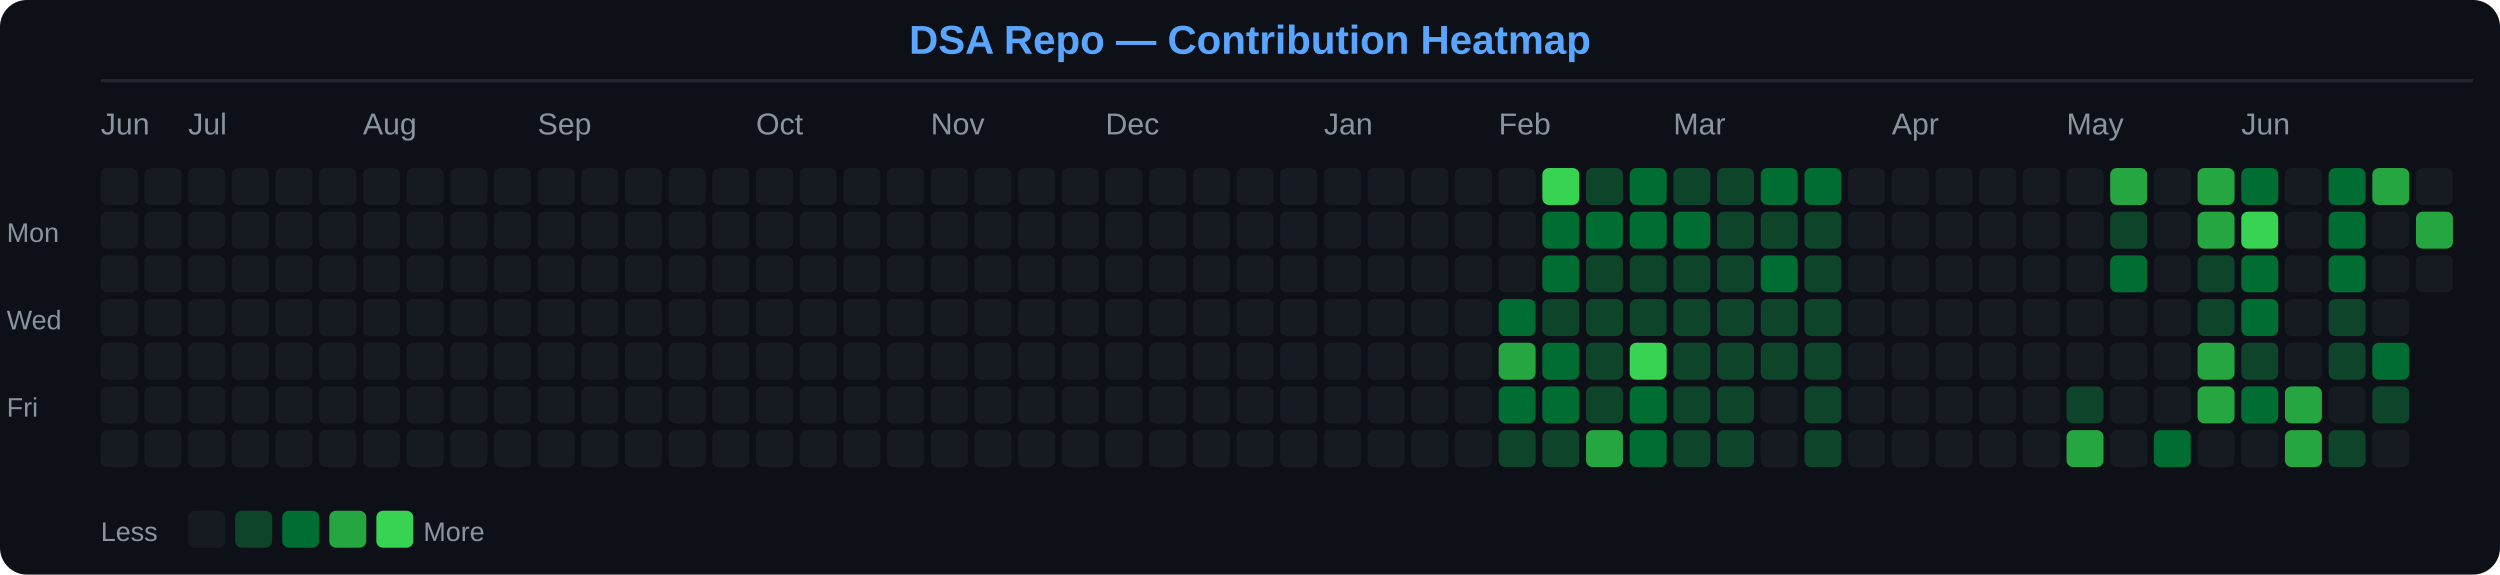
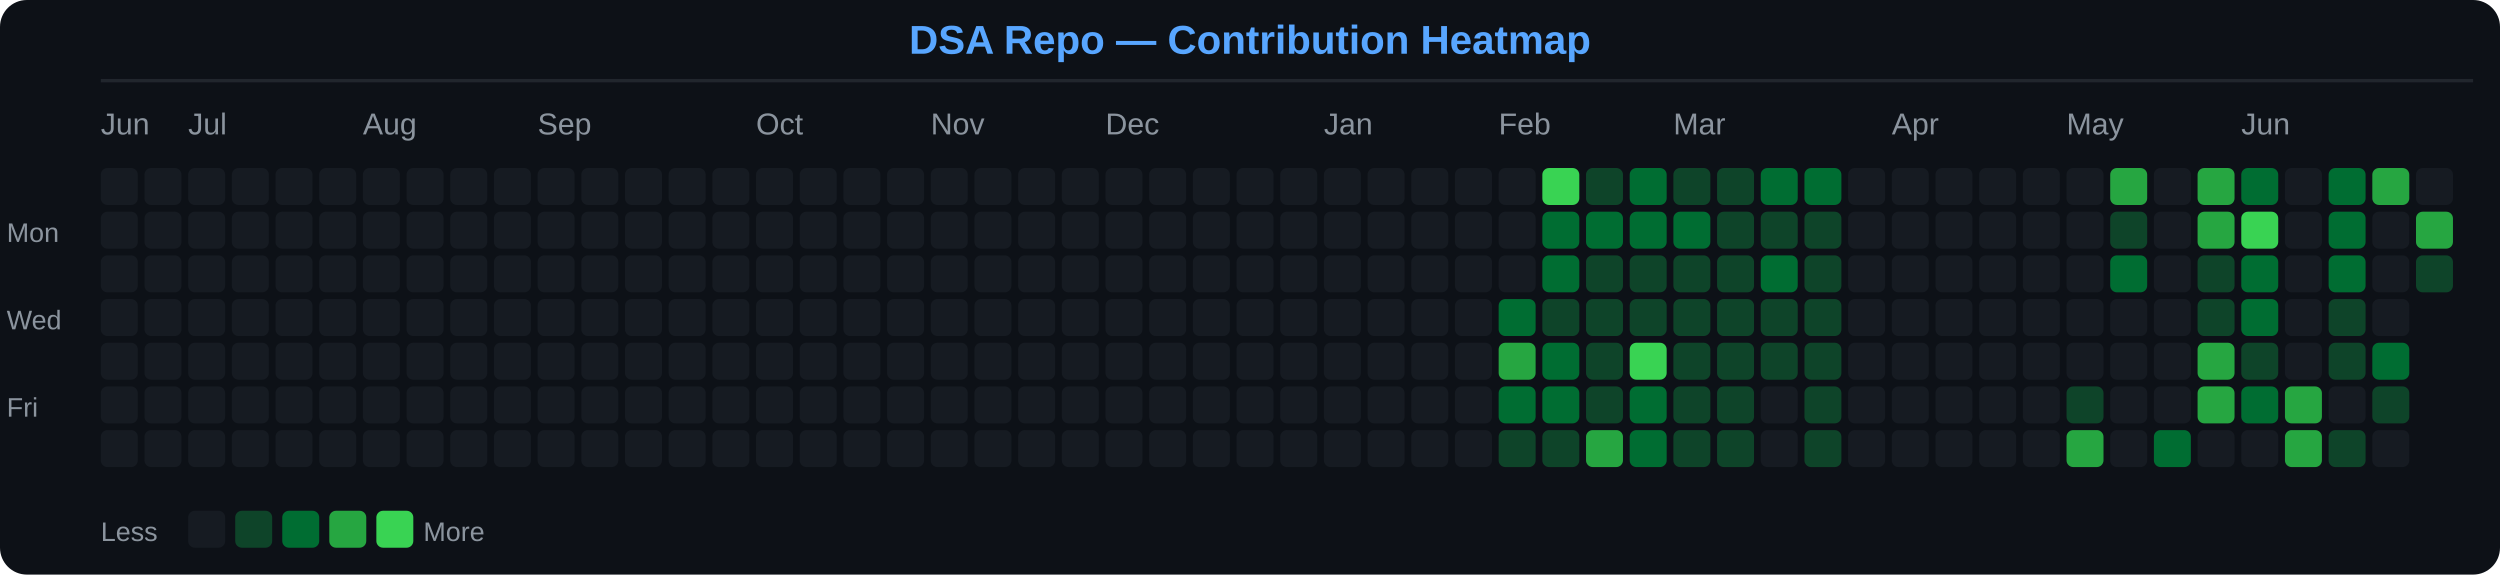
<svg xmlns="http://www.w3.org/2000/svg" width="744" height="171" viewBox="0 0 744 171">
  <rect width="744" height="171" fill="#0d1117" rx="8" />
  <text x="372" y="16" fill="#58a6ff" font-family="Arial,sans-serif" font-size="12" text-anchor="middle" font-weight="bold">DSA Repo — Contribution Heatmap</text>
  <line x1="30" y1="24" x2="736" y2="24" stroke="#21262d" stroke-width="1" />
  <text x="2" y="72" fill="#8b949e" font-family="Arial,sans-serif" font-size="8">Mon</text>
  <text x="2" y="98" fill="#8b949e" font-family="Arial,sans-serif" font-size="8">Wed</text>
  <text x="2" y="124" fill="#8b949e" font-family="Arial,sans-serif" font-size="8">Fri</text>
  <text x="30" y="40" fill="#8b949e" font-family="Arial,sans-serif" font-size="9">Jun</text>
  <rect x="30" y="50" width="11" height="11" rx="2" fill="#161b22" />
  <rect x="30" y="63" width="11" height="11" rx="2" fill="#161b22" />
  <rect x="30" y="76" width="11" height="11" rx="2" fill="#161b22" />
  <rect x="30" y="89" width="11" height="11" rx="2" fill="#161b22" />
  <rect x="30" y="102" width="11" height="11" rx="2" fill="#161b22" />
  <rect x="30" y="115" width="11" height="11" rx="2" fill="#161b22" />
  <rect x="30" y="128" width="11" height="11" rx="2" fill="#161b22" />
  <rect x="43" y="50" width="11" height="11" rx="2" fill="#161b22" />
  <rect x="43" y="63" width="11" height="11" rx="2" fill="#161b22" />
  <rect x="43" y="76" width="11" height="11" rx="2" fill="#161b22" />
  <rect x="43" y="89" width="11" height="11" rx="2" fill="#161b22" />
  <rect x="43" y="102" width="11" height="11" rx="2" fill="#161b22" />
  <rect x="43" y="115" width="11" height="11" rx="2" fill="#161b22" />
  <rect x="43" y="128" width="11" height="11" rx="2" fill="#161b22" />
  <text x="56" y="40" fill="#8b949e" font-family="Arial,sans-serif" font-size="9">Jul</text>
  <rect x="56" y="50" width="11" height="11" rx="2" fill="#161b22" />
  <rect x="56" y="63" width="11" height="11" rx="2" fill="#161b22" />
  <rect x="56" y="76" width="11" height="11" rx="2" fill="#161b22" />
  <rect x="56" y="89" width="11" height="11" rx="2" fill="#161b22" />
  <rect x="56" y="102" width="11" height="11" rx="2" fill="#161b22" />
  <rect x="56" y="115" width="11" height="11" rx="2" fill="#161b22" />
  <rect x="56" y="128" width="11" height="11" rx="2" fill="#161b22" />
  <rect x="69" y="50" width="11" height="11" rx="2" fill="#161b22" />
  <rect x="69" y="63" width="11" height="11" rx="2" fill="#161b22" />
  <rect x="69" y="76" width="11" height="11" rx="2" fill="#161b22" />
  <rect x="69" y="89" width="11" height="11" rx="2" fill="#161b22" />
  <rect x="69" y="102" width="11" height="11" rx="2" fill="#161b22" />
  <rect x="69" y="115" width="11" height="11" rx="2" fill="#161b22" />
  <rect x="69" y="128" width="11" height="11" rx="2" fill="#161b22" />
  <rect x="82" y="50" width="11" height="11" rx="2" fill="#161b22" />
  <rect x="82" y="63" width="11" height="11" rx="2" fill="#161b22" />
  <rect x="82" y="76" width="11" height="11" rx="2" fill="#161b22" />
  <rect x="82" y="89" width="11" height="11" rx="2" fill="#161b22" />
  <rect x="82" y="102" width="11" height="11" rx="2" fill="#161b22" />
  <rect x="82" y="115" width="11" height="11" rx="2" fill="#161b22" />
  <rect x="82" y="128" width="11" height="11" rx="2" fill="#161b22" />
  <rect x="95" y="50" width="11" height="11" rx="2" fill="#161b22" />
  <rect x="95" y="63" width="11" height="11" rx="2" fill="#161b22" />
  <rect x="95" y="76" width="11" height="11" rx="2" fill="#161b22" />
  <rect x="95" y="89" width="11" height="11" rx="2" fill="#161b22" />
  <rect x="95" y="102" width="11" height="11" rx="2" fill="#161b22" />
  <rect x="95" y="115" width="11" height="11" rx="2" fill="#161b22" />
  <rect x="95" y="128" width="11" height="11" rx="2" fill="#161b22" />
  <text x="108" y="40" fill="#8b949e" font-family="Arial,sans-serif" font-size="9">Aug</text>
  <rect x="108" y="50" width="11" height="11" rx="2" fill="#161b22" />
  <rect x="108" y="63" width="11" height="11" rx="2" fill="#161b22" />
  <rect x="108" y="76" width="11" height="11" rx="2" fill="#161b22" />
  <rect x="108" y="89" width="11" height="11" rx="2" fill="#161b22" />
  <rect x="108" y="102" width="11" height="11" rx="2" fill="#161b22" />
  <rect x="108" y="115" width="11" height="11" rx="2" fill="#161b22" />
  <rect x="108" y="128" width="11" height="11" rx="2" fill="#161b22" />
  <rect x="121" y="50" width="11" height="11" rx="2" fill="#161b22" />
  <rect x="121" y="63" width="11" height="11" rx="2" fill="#161b22" />
  <rect x="121" y="76" width="11" height="11" rx="2" fill="#161b22" />
  <rect x="121" y="89" width="11" height="11" rx="2" fill="#161b22" />
  <rect x="121" y="102" width="11" height="11" rx="2" fill="#161b22" />
  <rect x="121" y="115" width="11" height="11" rx="2" fill="#161b22" />
  <rect x="121" y="128" width="11" height="11" rx="2" fill="#161b22" />
  <rect x="134" y="50" width="11" height="11" rx="2" fill="#161b22" />
  <rect x="134" y="63" width="11" height="11" rx="2" fill="#161b22" />
  <rect x="134" y="76" width="11" height="11" rx="2" fill="#161b22" />
  <rect x="134" y="89" width="11" height="11" rx="2" fill="#161b22" />
  <rect x="134" y="102" width="11" height="11" rx="2" fill="#161b22" />
  <rect x="134" y="115" width="11" height="11" rx="2" fill="#161b22" />
  <rect x="134" y="128" width="11" height="11" rx="2" fill="#161b22" />
  <rect x="147" y="50" width="11" height="11" rx="2" fill="#161b22" />
  <rect x="147" y="63" width="11" height="11" rx="2" fill="#161b22" />
  <rect x="147" y="76" width="11" height="11" rx="2" fill="#161b22" />
  <rect x="147" y="89" width="11" height="11" rx="2" fill="#161b22" />
  <rect x="147" y="102" width="11" height="11" rx="2" fill="#161b22" />
  <rect x="147" y="115" width="11" height="11" rx="2" fill="#161b22" />
  <rect x="147" y="128" width="11" height="11" rx="2" fill="#161b22" />
  <text x="160" y="40" fill="#8b949e" font-family="Arial,sans-serif" font-size="9">Sep</text>
  <rect x="160" y="50" width="11" height="11" rx="2" fill="#161b22" />
  <rect x="160" y="63" width="11" height="11" rx="2" fill="#161b22" />
  <rect x="160" y="76" width="11" height="11" rx="2" fill="#161b22" />
  <rect x="160" y="89" width="11" height="11" rx="2" fill="#161b22" />
  <rect x="160" y="102" width="11" height="11" rx="2" fill="#161b22" />
  <rect x="160" y="115" width="11" height="11" rx="2" fill="#161b22" />
  <rect x="160" y="128" width="11" height="11" rx="2" fill="#161b22" />
  <rect x="173" y="50" width="11" height="11" rx="2" fill="#161b22" />
  <rect x="173" y="63" width="11" height="11" rx="2" fill="#161b22" />
  <rect x="173" y="76" width="11" height="11" rx="2" fill="#161b22" />
  <rect x="173" y="89" width="11" height="11" rx="2" fill="#161b22" />
  <rect x="173" y="102" width="11" height="11" rx="2" fill="#161b22" />
  <rect x="173" y="115" width="11" height="11" rx="2" fill="#161b22" />
  <rect x="173" y="128" width="11" height="11" rx="2" fill="#161b22" />
  <rect x="186" y="50" width="11" height="11" rx="2" fill="#161b22" />
  <rect x="186" y="63" width="11" height="11" rx="2" fill="#161b22" />
  <rect x="186" y="76" width="11" height="11" rx="2" fill="#161b22" />
  <rect x="186" y="89" width="11" height="11" rx="2" fill="#161b22" />
  <rect x="186" y="102" width="11" height="11" rx="2" fill="#161b22" />
  <rect x="186" y="115" width="11" height="11" rx="2" fill="#161b22" />
  <rect x="186" y="128" width="11" height="11" rx="2" fill="#161b22" />
  <rect x="199" y="50" width="11" height="11" rx="2" fill="#161b22" />
  <rect x="199" y="63" width="11" height="11" rx="2" fill="#161b22" />
  <rect x="199" y="76" width="11" height="11" rx="2" fill="#161b22" />
  <rect x="199" y="89" width="11" height="11" rx="2" fill="#161b22" />
  <rect x="199" y="102" width="11" height="11" rx="2" fill="#161b22" />
  <rect x="199" y="115" width="11" height="11" rx="2" fill="#161b22" />
  <rect x="199" y="128" width="11" height="11" rx="2" fill="#161b22" />
  <rect x="212" y="50" width="11" height="11" rx="2" fill="#161b22" />
  <rect x="212" y="63" width="11" height="11" rx="2" fill="#161b22" />
  <rect x="212" y="76" width="11" height="11" rx="2" fill="#161b22" />
  <rect x="212" y="89" width="11" height="11" rx="2" fill="#161b22" />
  <rect x="212" y="102" width="11" height="11" rx="2" fill="#161b22" />
  <rect x="212" y="115" width="11" height="11" rx="2" fill="#161b22" />
  <rect x="212" y="128" width="11" height="11" rx="2" fill="#161b22" />
  <text x="225" y="40" fill="#8b949e" font-family="Arial,sans-serif" font-size="9">Oct</text>
  <rect x="225" y="50" width="11" height="11" rx="2" fill="#161b22" />
  <rect x="225" y="63" width="11" height="11" rx="2" fill="#161b22" />
  <rect x="225" y="76" width="11" height="11" rx="2" fill="#161b22" />
  <rect x="225" y="89" width="11" height="11" rx="2" fill="#161b22" />
  <rect x="225" y="102" width="11" height="11" rx="2" fill="#161b22" />
  <rect x="225" y="115" width="11" height="11" rx="2" fill="#161b22" />
  <rect x="225" y="128" width="11" height="11" rx="2" fill="#161b22" />
  <rect x="238" y="50" width="11" height="11" rx="2" fill="#161b22" />
  <rect x="238" y="63" width="11" height="11" rx="2" fill="#161b22" />
  <rect x="238" y="76" width="11" height="11" rx="2" fill="#161b22" />
  <rect x="238" y="89" width="11" height="11" rx="2" fill="#161b22" />
  <rect x="238" y="102" width="11" height="11" rx="2" fill="#161b22" />
  <rect x="238" y="115" width="11" height="11" rx="2" fill="#161b22" />
  <rect x="238" y="128" width="11" height="11" rx="2" fill="#161b22" />
  <rect x="251" y="50" width="11" height="11" rx="2" fill="#161b22" />
  <rect x="251" y="63" width="11" height="11" rx="2" fill="#161b22" />
  <rect x="251" y="76" width="11" height="11" rx="2" fill="#161b22" />
  <rect x="251" y="89" width="11" height="11" rx="2" fill="#161b22" />
  <rect x="251" y="102" width="11" height="11" rx="2" fill="#161b22" />
  <rect x="251" y="115" width="11" height="11" rx="2" fill="#161b22" />
  <rect x="251" y="128" width="11" height="11" rx="2" fill="#161b22" />
  <rect x="264" y="50" width="11" height="11" rx="2" fill="#161b22" />
  <rect x="264" y="63" width="11" height="11" rx="2" fill="#161b22" />
  <rect x="264" y="76" width="11" height="11" rx="2" fill="#161b22" />
  <rect x="264" y="89" width="11" height="11" rx="2" fill="#161b22" />
  <rect x="264" y="102" width="11" height="11" rx="2" fill="#161b22" />
  <rect x="264" y="115" width="11" height="11" rx="2" fill="#161b22" />
  <rect x="264" y="128" width="11" height="11" rx="2" fill="#161b22" />
  <text x="277" y="40" fill="#8b949e" font-family="Arial,sans-serif" font-size="9">Nov</text>
  <rect x="277" y="50" width="11" height="11" rx="2" fill="#161b22" />
  <rect x="277" y="63" width="11" height="11" rx="2" fill="#161b22" />
  <rect x="277" y="76" width="11" height="11" rx="2" fill="#161b22" />
  <rect x="277" y="89" width="11" height="11" rx="2" fill="#161b22" />
  <rect x="277" y="102" width="11" height="11" rx="2" fill="#161b22" />
  <rect x="277" y="115" width="11" height="11" rx="2" fill="#161b22" />
  <rect x="277" y="128" width="11" height="11" rx="2" fill="#161b22" />
  <rect x="290" y="50" width="11" height="11" rx="2" fill="#161b22" />
  <rect x="290" y="63" width="11" height="11" rx="2" fill="#161b22" />
  <rect x="290" y="76" width="11" height="11" rx="2" fill="#161b22" />
  <rect x="290" y="89" width="11" height="11" rx="2" fill="#161b22" />
  <rect x="290" y="102" width="11" height="11" rx="2" fill="#161b22" />
  <rect x="290" y="115" width="11" height="11" rx="2" fill="#161b22" />
  <rect x="290" y="128" width="11" height="11" rx="2" fill="#161b22" />
  <rect x="303" y="50" width="11" height="11" rx="2" fill="#161b22" />
  <rect x="303" y="63" width="11" height="11" rx="2" fill="#161b22" />
  <rect x="303" y="76" width="11" height="11" rx="2" fill="#161b22" />
  <rect x="303" y="89" width="11" height="11" rx="2" fill="#161b22" />
  <rect x="303" y="102" width="11" height="11" rx="2" fill="#161b22" />
  <rect x="303" y="115" width="11" height="11" rx="2" fill="#161b22" />
  <rect x="303" y="128" width="11" height="11" rx="2" fill="#161b22" />
  <rect x="316" y="50" width="11" height="11" rx="2" fill="#161b22" />
  <rect x="316" y="63" width="11" height="11" rx="2" fill="#161b22" />
  <rect x="316" y="76" width="11" height="11" rx="2" fill="#161b22" />
  <rect x="316" y="89" width="11" height="11" rx="2" fill="#161b22" />
  <rect x="316" y="102" width="11" height="11" rx="2" fill="#161b22" />
  <rect x="316" y="115" width="11" height="11" rx="2" fill="#161b22" />
  <rect x="316" y="128" width="11" height="11" rx="2" fill="#161b22" />
  <text x="329" y="40" fill="#8b949e" font-family="Arial,sans-serif" font-size="9">Dec</text>
  <rect x="329" y="50" width="11" height="11" rx="2" fill="#161b22" />
  <rect x="329" y="63" width="11" height="11" rx="2" fill="#161b22" />
  <rect x="329" y="76" width="11" height="11" rx="2" fill="#161b22" />
  <rect x="329" y="89" width="11" height="11" rx="2" fill="#161b22" />
  <rect x="329" y="102" width="11" height="11" rx="2" fill="#161b22" />
  <rect x="329" y="115" width="11" height="11" rx="2" fill="#161b22" />
  <rect x="329" y="128" width="11" height="11" rx="2" fill="#161b22" />
  <rect x="342" y="50" width="11" height="11" rx="2" fill="#161b22" />
  <rect x="342" y="63" width="11" height="11" rx="2" fill="#161b22" />
  <rect x="342" y="76" width="11" height="11" rx="2" fill="#161b22" />
  <rect x="342" y="89" width="11" height="11" rx="2" fill="#161b22" />
  <rect x="342" y="102" width="11" height="11" rx="2" fill="#161b22" />
  <rect x="342" y="115" width="11" height="11" rx="2" fill="#161b22" />
  <rect x="342" y="128" width="11" height="11" rx="2" fill="#161b22" />
  <rect x="355" y="50" width="11" height="11" rx="2" fill="#161b22" />
  <rect x="355" y="63" width="11" height="11" rx="2" fill="#161b22" />
  <rect x="355" y="76" width="11" height="11" rx="2" fill="#161b22" />
  <rect x="355" y="89" width="11" height="11" rx="2" fill="#161b22" />
  <rect x="355" y="102" width="11" height="11" rx="2" fill="#161b22" />
  <rect x="355" y="115" width="11" height="11" rx="2" fill="#161b22" />
  <rect x="355" y="128" width="11" height="11" rx="2" fill="#161b22" />
  <rect x="368" y="50" width="11" height="11" rx="2" fill="#161b22" />
  <rect x="368" y="63" width="11" height="11" rx="2" fill="#161b22" />
  <rect x="368" y="76" width="11" height="11" rx="2" fill="#161b22" />
  <rect x="368" y="89" width="11" height="11" rx="2" fill="#161b22" />
  <rect x="368" y="102" width="11" height="11" rx="2" fill="#161b22" />
  <rect x="368" y="115" width="11" height="11" rx="2" fill="#161b22" />
  <rect x="368" y="128" width="11" height="11" rx="2" fill="#161b22" />
  <rect x="381" y="50" width="11" height="11" rx="2" fill="#161b22" />
  <rect x="381" y="63" width="11" height="11" rx="2" fill="#161b22" />
  <rect x="381" y="76" width="11" height="11" rx="2" fill="#161b22" />
  <rect x="381" y="89" width="11" height="11" rx="2" fill="#161b22" />
  <rect x="381" y="102" width="11" height="11" rx="2" fill="#161b22" />
  <rect x="381" y="115" width="11" height="11" rx="2" fill="#161b22" />
  <rect x="381" y="128" width="11" height="11" rx="2" fill="#161b22" />
  <text x="394" y="40" fill="#8b949e" font-family="Arial,sans-serif" font-size="9">Jan</text>
  <rect x="394" y="50" width="11" height="11" rx="2" fill="#161b22" />
  <rect x="394" y="63" width="11" height="11" rx="2" fill="#161b22" />
  <rect x="394" y="76" width="11" height="11" rx="2" fill="#161b22" />
  <rect x="394" y="89" width="11" height="11" rx="2" fill="#161b22" />
  <rect x="394" y="102" width="11" height="11" rx="2" fill="#161b22" />
  <rect x="394" y="115" width="11" height="11" rx="2" fill="#161b22" />
  <rect x="394" y="128" width="11" height="11" rx="2" fill="#161b22" />
  <rect x="407" y="50" width="11" height="11" rx="2" fill="#161b22" />
  <rect x="407" y="63" width="11" height="11" rx="2" fill="#161b22" />
  <rect x="407" y="76" width="11" height="11" rx="2" fill="#161b22" />
  <rect x="407" y="89" width="11" height="11" rx="2" fill="#161b22" />
  <rect x="407" y="102" width="11" height="11" rx="2" fill="#161b22" />
  <rect x="407" y="115" width="11" height="11" rx="2" fill="#161b22" />
  <rect x="407" y="128" width="11" height="11" rx="2" fill="#161b22" />
  <rect x="420" y="50" width="11" height="11" rx="2" fill="#161b22" />
  <rect x="420" y="63" width="11" height="11" rx="2" fill="#161b22" />
  <rect x="420" y="76" width="11" height="11" rx="2" fill="#161b22" />
  <rect x="420" y="89" width="11" height="11" rx="2" fill="#161b22" />
  <rect x="420" y="102" width="11" height="11" rx="2" fill="#161b22" />
  <rect x="420" y="115" width="11" height="11" rx="2" fill="#161b22" />
  <rect x="420" y="128" width="11" height="11" rx="2" fill="#161b22" />
  <rect x="433" y="50" width="11" height="11" rx="2" fill="#161b22" />
  <rect x="433" y="63" width="11" height="11" rx="2" fill="#161b22" />
  <rect x="433" y="76" width="11" height="11" rx="2" fill="#161b22" />
  <rect x="433" y="89" width="11" height="11" rx="2" fill="#161b22" />
  <rect x="433" y="102" width="11" height="11" rx="2" fill="#161b22" />
  <rect x="433" y="115" width="11" height="11" rx="2" fill="#161b22" />
  <rect x="433" y="128" width="11" height="11" rx="2" fill="#161b22" />
  <text x="446" y="40" fill="#8b949e" font-family="Arial,sans-serif" font-size="9">Feb</text>
  <rect x="446" y="50" width="11" height="11" rx="2" fill="#161b22" />
  <rect x="446" y="63" width="11" height="11" rx="2" fill="#161b22" />
  <rect x="446" y="76" width="11" height="11" rx="2" fill="#161b22" />
  <rect x="446" y="89" width="11" height="11" rx="2" fill="#006d32" />
  <rect x="446" y="102" width="11" height="11" rx="2" fill="#26a641" />
  <rect x="446" y="115" width="11" height="11" rx="2" fill="#006d32" />
  <rect x="446" y="128" width="11" height="11" rx="2" fill="#0e4429" />
  <rect x="459" y="50" width="11" height="11" rx="2" fill="#39d353" />
  <rect x="459" y="63" width="11" height="11" rx="2" fill="#006d32" />
  <rect x="459" y="76" width="11" height="11" rx="2" fill="#006d32" />
  <rect x="459" y="89" width="11" height="11" rx="2" fill="#0e4429" />
  <rect x="459" y="102" width="11" height="11" rx="2" fill="#006d32" />
  <rect x="459" y="115" width="11" height="11" rx="2" fill="#006d32" />
  <rect x="459" y="128" width="11" height="11" rx="2" fill="#0e4429" />
  <rect x="472" y="50" width="11" height="11" rx="2" fill="#0e4429" />
  <rect x="472" y="63" width="11" height="11" rx="2" fill="#006d32" />
  <rect x="472" y="76" width="11" height="11" rx="2" fill="#0e4429" />
  <rect x="472" y="89" width="11" height="11" rx="2" fill="#0e4429" />
  <rect x="472" y="102" width="11" height="11" rx="2" fill="#0e4429" />
  <rect x="472" y="115" width="11" height="11" rx="2" fill="#0e4429" />
  <rect x="472" y="128" width="11" height="11" rx="2" fill="#26a641" />
  <rect x="485" y="50" width="11" height="11" rx="2" fill="#006d32" />
  <rect x="485" y="63" width="11" height="11" rx="2" fill="#006d32" />
  <rect x="485" y="76" width="11" height="11" rx="2" fill="#0e4429" />
  <rect x="485" y="89" width="11" height="11" rx="2" fill="#0e4429" />
  <rect x="485" y="102" width="11" height="11" rx="2" fill="#39d353" />
  <rect x="485" y="115" width="11" height="11" rx="2" fill="#006d32" />
  <rect x="485" y="128" width="11" height="11" rx="2" fill="#006d32" />
  <text x="498" y="40" fill="#8b949e" font-family="Arial,sans-serif" font-size="9">Mar</text>
  <rect x="498" y="50" width="11" height="11" rx="2" fill="#0e4429" />
  <rect x="498" y="63" width="11" height="11" rx="2" fill="#006d32" />
  <rect x="498" y="76" width="11" height="11" rx="2" fill="#0e4429" />
  <rect x="498" y="89" width="11" height="11" rx="2" fill="#0e4429" />
  <rect x="498" y="102" width="11" height="11" rx="2" fill="#0e4429" />
  <rect x="498" y="115" width="11" height="11" rx="2" fill="#0e4429" />
  <rect x="498" y="128" width="11" height="11" rx="2" fill="#0e4429" />
  <rect x="511" y="50" width="11" height="11" rx="2" fill="#0e4429" />
  <rect x="511" y="63" width="11" height="11" rx="2" fill="#0e4429" />
  <rect x="511" y="76" width="11" height="11" rx="2" fill="#0e4429" />
  <rect x="511" y="89" width="11" height="11" rx="2" fill="#0e4429" />
  <rect x="511" y="102" width="11" height="11" rx="2" fill="#0e4429" />
  <rect x="511" y="115" width="11" height="11" rx="2" fill="#0e4429" />
  <rect x="511" y="128" width="11" height="11" rx="2" fill="#0e4429" />
  <rect x="524" y="50" width="11" height="11" rx="2" fill="#006d32" />
  <rect x="524" y="63" width="11" height="11" rx="2" fill="#0e4429" />
  <rect x="524" y="76" width="11" height="11" rx="2" fill="#006d32" />
  <rect x="524" y="89" width="11" height="11" rx="2" fill="#0e4429" />
  <rect x="524" y="102" width="11" height="11" rx="2" fill="#0e4429" />
  <rect x="524" y="115" width="11" height="11" rx="2" fill="#161b22" />
  <rect x="524" y="128" width="11" height="11" rx="2" fill="#161b22" />
  <rect x="537" y="50" width="11" height="11" rx="2" fill="#006d32" />
  <rect x="537" y="63" width="11" height="11" rx="2" fill="#0e4429" />
  <rect x="537" y="76" width="11" height="11" rx="2" fill="#0e4429" />
  <rect x="537" y="89" width="11" height="11" rx="2" fill="#0e4429" />
  <rect x="537" y="102" width="11" height="11" rx="2" fill="#0e4429" />
  <rect x="537" y="115" width="11" height="11" rx="2" fill="#0e4429" />
  <rect x="537" y="128" width="11" height="11" rx="2" fill="#0e4429" />
  <rect x="550" y="50" width="11" height="11" rx="2" fill="#161b22" />
  <rect x="550" y="63" width="11" height="11" rx="2" fill="#161b22" />
  <rect x="550" y="76" width="11" height="11" rx="2" fill="#161b22" />
  <rect x="550" y="89" width="11" height="11" rx="2" fill="#161b22" />
  <rect x="550" y="102" width="11" height="11" rx="2" fill="#161b22" />
  <rect x="550" y="115" width="11" height="11" rx="2" fill="#161b22" />
  <rect x="550" y="128" width="11" height="11" rx="2" fill="#161b22" />
  <text x="563" y="40" fill="#8b949e" font-family="Arial,sans-serif" font-size="9">Apr</text>
  <rect x="563" y="50" width="11" height="11" rx="2" fill="#161b22" />
  <rect x="563" y="63" width="11" height="11" rx="2" fill="#161b22" />
  <rect x="563" y="76" width="11" height="11" rx="2" fill="#161b22" />
  <rect x="563" y="89" width="11" height="11" rx="2" fill="#161b22" />
  <rect x="563" y="102" width="11" height="11" rx="2" fill="#161b22" />
  <rect x="563" y="115" width="11" height="11" rx="2" fill="#161b22" />
  <rect x="563" y="128" width="11" height="11" rx="2" fill="#161b22" />
  <rect x="576" y="50" width="11" height="11" rx="2" fill="#161b22" />
  <rect x="576" y="63" width="11" height="11" rx="2" fill="#161b22" />
  <rect x="576" y="76" width="11" height="11" rx="2" fill="#161b22" />
  <rect x="576" y="89" width="11" height="11" rx="2" fill="#161b22" />
  <rect x="576" y="102" width="11" height="11" rx="2" fill="#161b22" />
  <rect x="576" y="115" width="11" height="11" rx="2" fill="#161b22" />
  <rect x="576" y="128" width="11" height="11" rx="2" fill="#161b22" />
  <rect x="589" y="50" width="11" height="11" rx="2" fill="#161b22" />
  <rect x="589" y="63" width="11" height="11" rx="2" fill="#161b22" />
  <rect x="589" y="76" width="11" height="11" rx="2" fill="#161b22" />
  <rect x="589" y="89" width="11" height="11" rx="2" fill="#161b22" />
  <rect x="589" y="102" width="11" height="11" rx="2" fill="#161b22" />
  <rect x="589" y="115" width="11" height="11" rx="2" fill="#161b22" />
  <rect x="589" y="128" width="11" height="11" rx="2" fill="#161b22" />
  <rect x="602" y="50" width="11" height="11" rx="2" fill="#161b22" />
  <rect x="602" y="63" width="11" height="11" rx="2" fill="#161b22" />
  <rect x="602" y="76" width="11" height="11" rx="2" fill="#161b22" />
  <rect x="602" y="89" width="11" height="11" rx="2" fill="#161b22" />
  <rect x="602" y="102" width="11" height="11" rx="2" fill="#161b22" />
  <rect x="602" y="115" width="11" height="11" rx="2" fill="#161b22" />
  <rect x="602" y="128" width="11" height="11" rx="2" fill="#161b22" />
  <text x="615" y="40" fill="#8b949e" font-family="Arial,sans-serif" font-size="9">May</text>
  <rect x="615" y="50" width="11" height="11" rx="2" fill="#161b22" />
  <rect x="615" y="63" width="11" height="11" rx="2" fill="#161b22" />
  <rect x="615" y="76" width="11" height="11" rx="2" fill="#161b22" />
  <rect x="615" y="89" width="11" height="11" rx="2" fill="#161b22" />
  <rect x="615" y="102" width="11" height="11" rx="2" fill="#161b22" />
  <rect x="615" y="115" width="11" height="11" rx="2" fill="#0e4429" />
  <rect x="615" y="128" width="11" height="11" rx="2" fill="#26a641" />
  <rect x="628" y="50" width="11" height="11" rx="2" fill="#26a641" />
  <rect x="628" y="63" width="11" height="11" rx="2" fill="#0e4429" />
  <rect x="628" y="76" width="11" height="11" rx="2" fill="#006d32" />
  <rect x="628" y="89" width="11" height="11" rx="2" fill="#161b22" />
  <rect x="628" y="102" width="11" height="11" rx="2" fill="#161b22" />
  <rect x="628" y="115" width="11" height="11" rx="2" fill="#161b22" />
  <rect x="628" y="128" width="11" height="11" rx="2" fill="#161b22" />
  <rect x="641" y="50" width="11" height="11" rx="2" fill="#161b22" />
  <rect x="641" y="63" width="11" height="11" rx="2" fill="#161b22" />
  <rect x="641" y="76" width="11" height="11" rx="2" fill="#161b22" />
  <rect x="641" y="89" width="11" height="11" rx="2" fill="#161b22" />
  <rect x="641" y="102" width="11" height="11" rx="2" fill="#161b22" />
  <rect x="641" y="115" width="11" height="11" rx="2" fill="#161b22" />
  <rect x="641" y="128" width="11" height="11" rx="2" fill="#006d32" />
  <rect x="654" y="50" width="11" height="11" rx="2" fill="#26a641" />
  <rect x="654" y="63" width="11" height="11" rx="2" fill="#26a641" />
  <rect x="654" y="76" width="11" height="11" rx="2" fill="#0e4429" />
  <rect x="654" y="89" width="11" height="11" rx="2" fill="#0e4429" />
  <rect x="654" y="102" width="11" height="11" rx="2" fill="#26a641" />
  <rect x="654" y="115" width="11" height="11" rx="2" fill="#26a641" />
  <rect x="654" y="128" width="11" height="11" rx="2" fill="#161b22" />
  <text x="667" y="40" fill="#8b949e" font-family="Arial,sans-serif" font-size="9">Jun</text>
  <rect x="667" y="50" width="11" height="11" rx="2" fill="#006d32" />
  <rect x="667" y="63" width="11" height="11" rx="2" fill="#39d353" />
  <rect x="667" y="76" width="11" height="11" rx="2" fill="#006d32" />
  <rect x="667" y="89" width="11" height="11" rx="2" fill="#006d32" />
  <rect x="667" y="102" width="11" height="11" rx="2" fill="#0e4429" />
  <rect x="667" y="115" width="11" height="11" rx="2" fill="#006d32" />
  <rect x="667" y="128" width="11" height="11" rx="2" fill="#161b22" />
  <rect x="680" y="50" width="11" height="11" rx="2" fill="#161b22" />
  <rect x="680" y="63" width="11" height="11" rx="2" fill="#161b22" />
  <rect x="680" y="76" width="11" height="11" rx="2" fill="#161b22" />
  <rect x="680" y="89" width="11" height="11" rx="2" fill="#161b22" />
  <rect x="680" y="102" width="11" height="11" rx="2" fill="#161b22" />
  <rect x="680" y="115" width="11" height="11" rx="2" fill="#26a641" />
  <rect x="680" y="128" width="11" height="11" rx="2" fill="#26a641" />
  <rect x="693" y="50" width="11" height="11" rx="2" fill="#006d32" />
  <rect x="693" y="63" width="11" height="11" rx="2" fill="#006d32" />
  <rect x="693" y="76" width="11" height="11" rx="2" fill="#006d32" />
  <rect x="693" y="89" width="11" height="11" rx="2" fill="#0e4429" />
  <rect x="693" y="102" width="11" height="11" rx="2" fill="#0e4429" />
  <rect x="693" y="115" width="11" height="11" rx="2" fill="#161b22" />
  <rect x="693" y="128" width="11" height="11" rx="2" fill="#0e4429" />
  <rect x="706" y="50" width="11" height="11" rx="2" fill="#26a641" />
  <rect x="706" y="63" width="11" height="11" rx="2" fill="#161b22" />
  <rect x="706" y="76" width="11" height="11" rx="2" fill="#161b22" />
  <rect x="706" y="89" width="11" height="11" rx="2" fill="#161b22" />
  <rect x="706" y="102" width="11" height="11" rx="2" fill="#006d32" />
  <rect x="706" y="115" width="11" height="11" rx="2" fill="#0e4429" />
  <rect x="706" y="128" width="11" height="11" rx="2" fill="#161b22" />
  <rect x="719" y="50" width="11" height="11" rx="2" fill="#161b22" />
  <rect x="719" y="63" width="11" height="11" rx="2" fill="#26a641" />
-   <rect x="719" y="76" width="11" height="11" rx="2" fill="#161b22" />
+   <rect x="719" y="76" width="11" height="11" rx="2" fill="#0e4429" />
  <text x="30" y="161" fill="#8b949e" font-family="Arial,sans-serif" font-size="8">Less</text>
  <rect x="56" y="152" width="11" height="11" rx="2" fill="#161b22" />
  <rect x="70" y="152" width="11" height="11" rx="2" fill="#0e4429" />
  <rect x="84" y="152" width="11" height="11" rx="2" fill="#006d32" />
  <rect x="98" y="152" width="11" height="11" rx="2" fill="#26a641" />
  <rect x="112" y="152" width="11" height="11" rx="2" fill="#39d353" />
  <text x="126" y="161" fill="#8b949e" font-family="Arial,sans-serif" font-size="8">More</text>
</svg>
